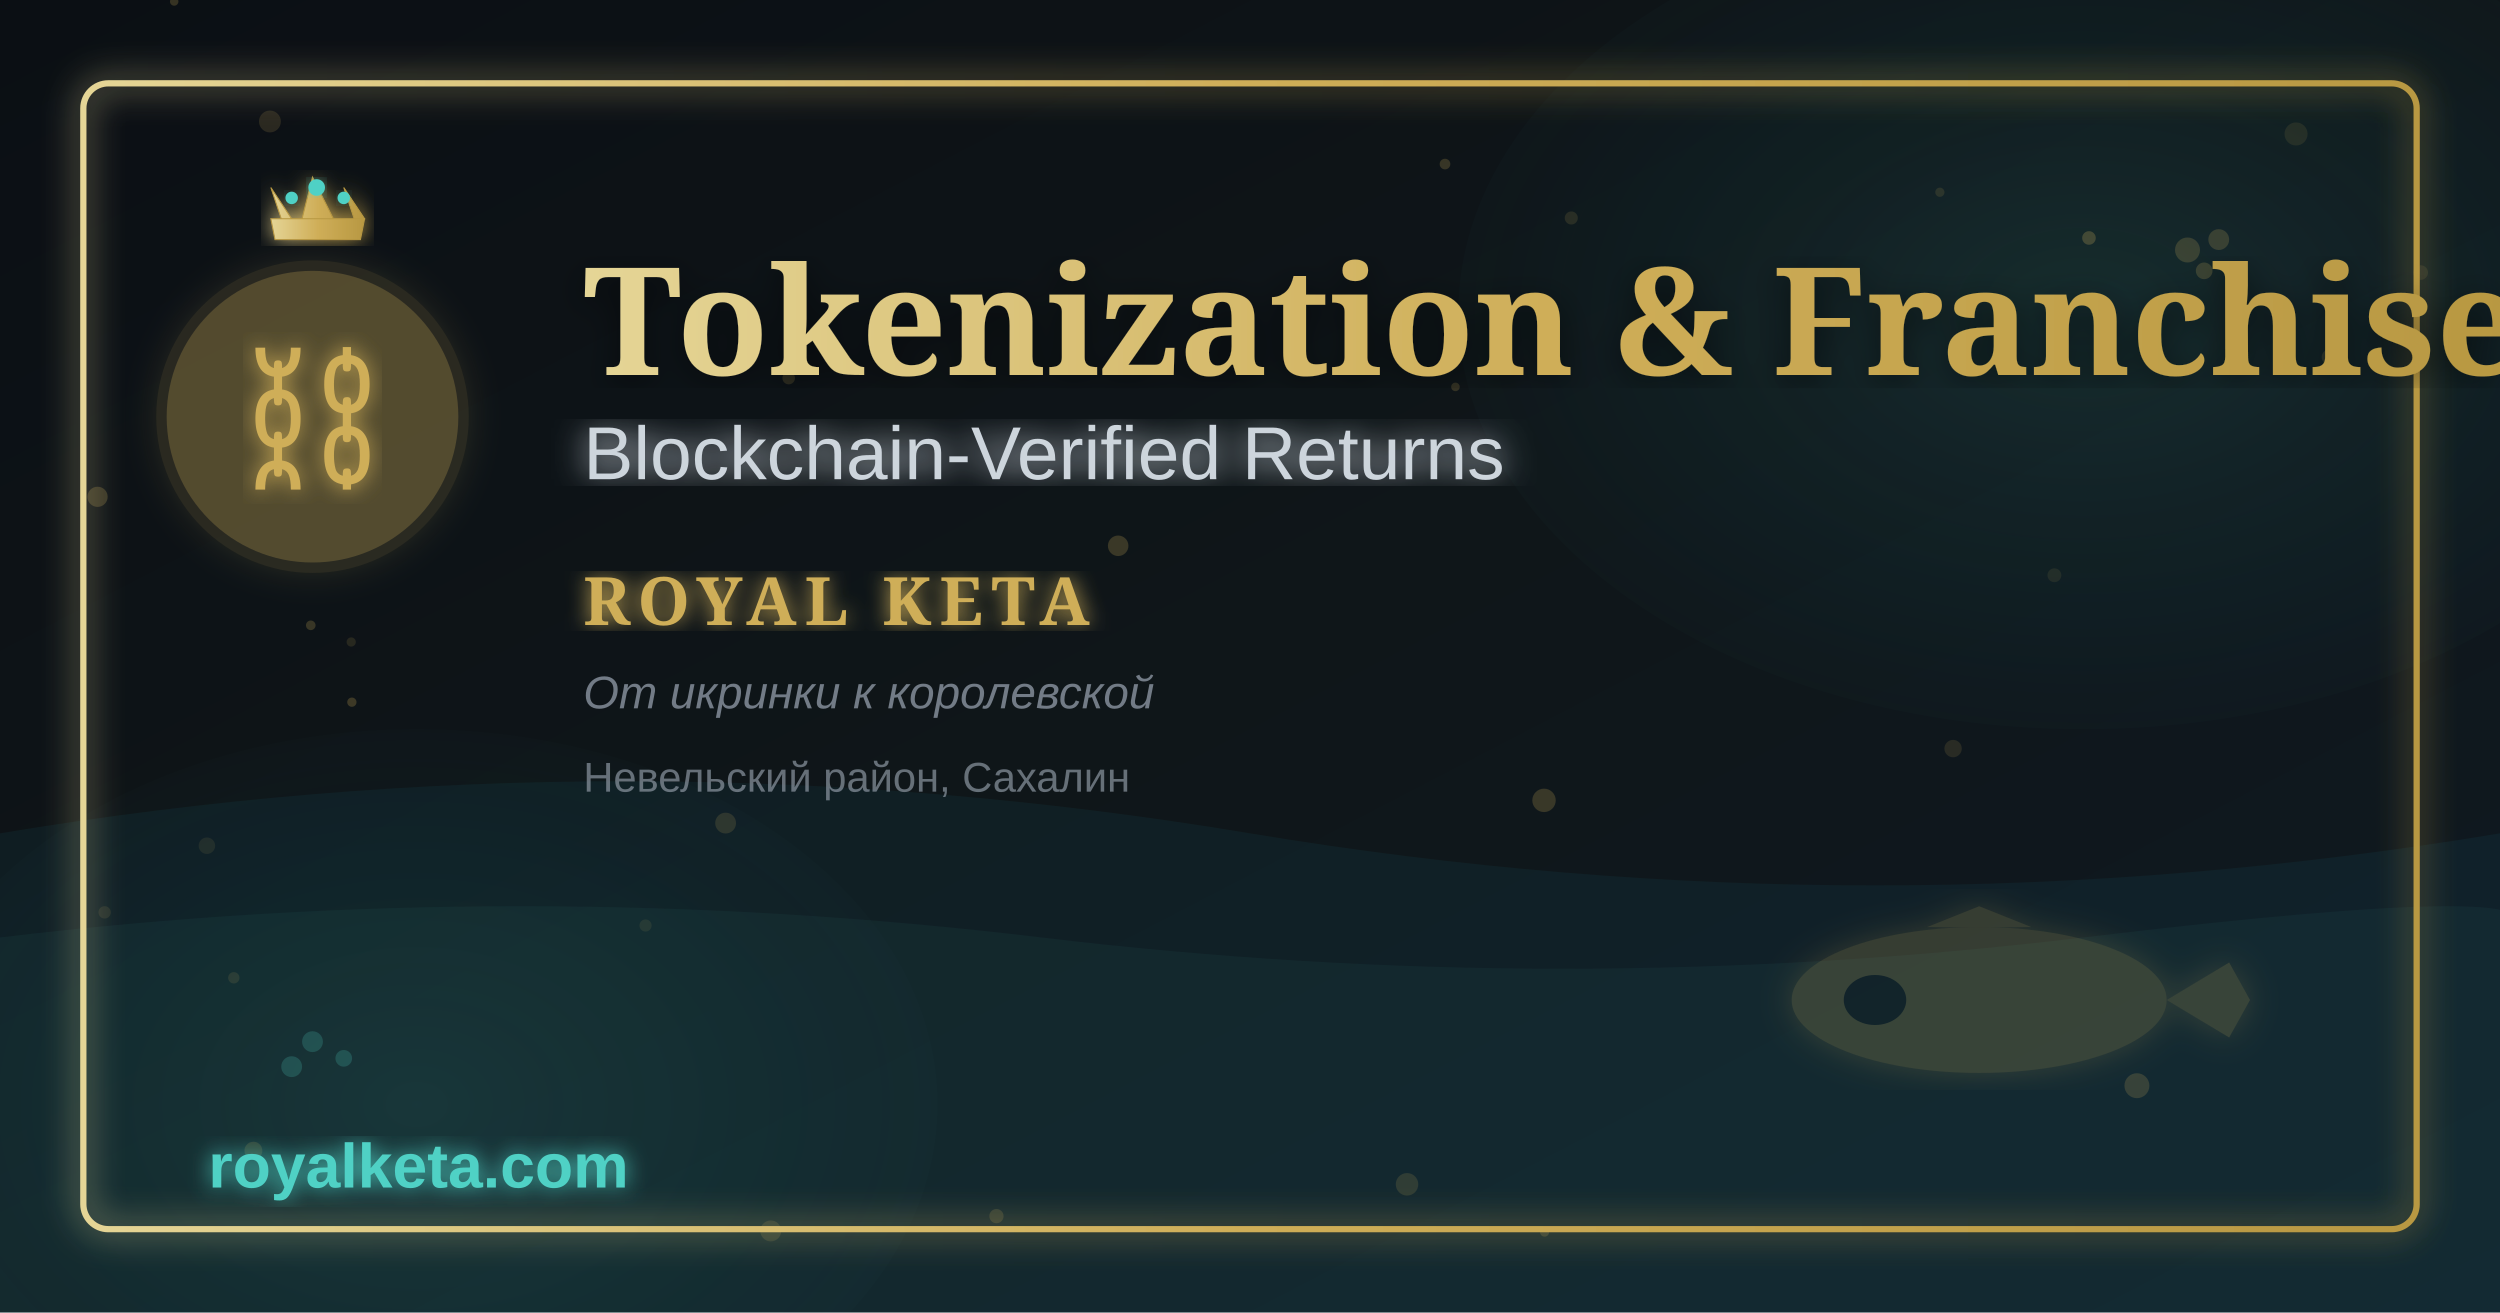
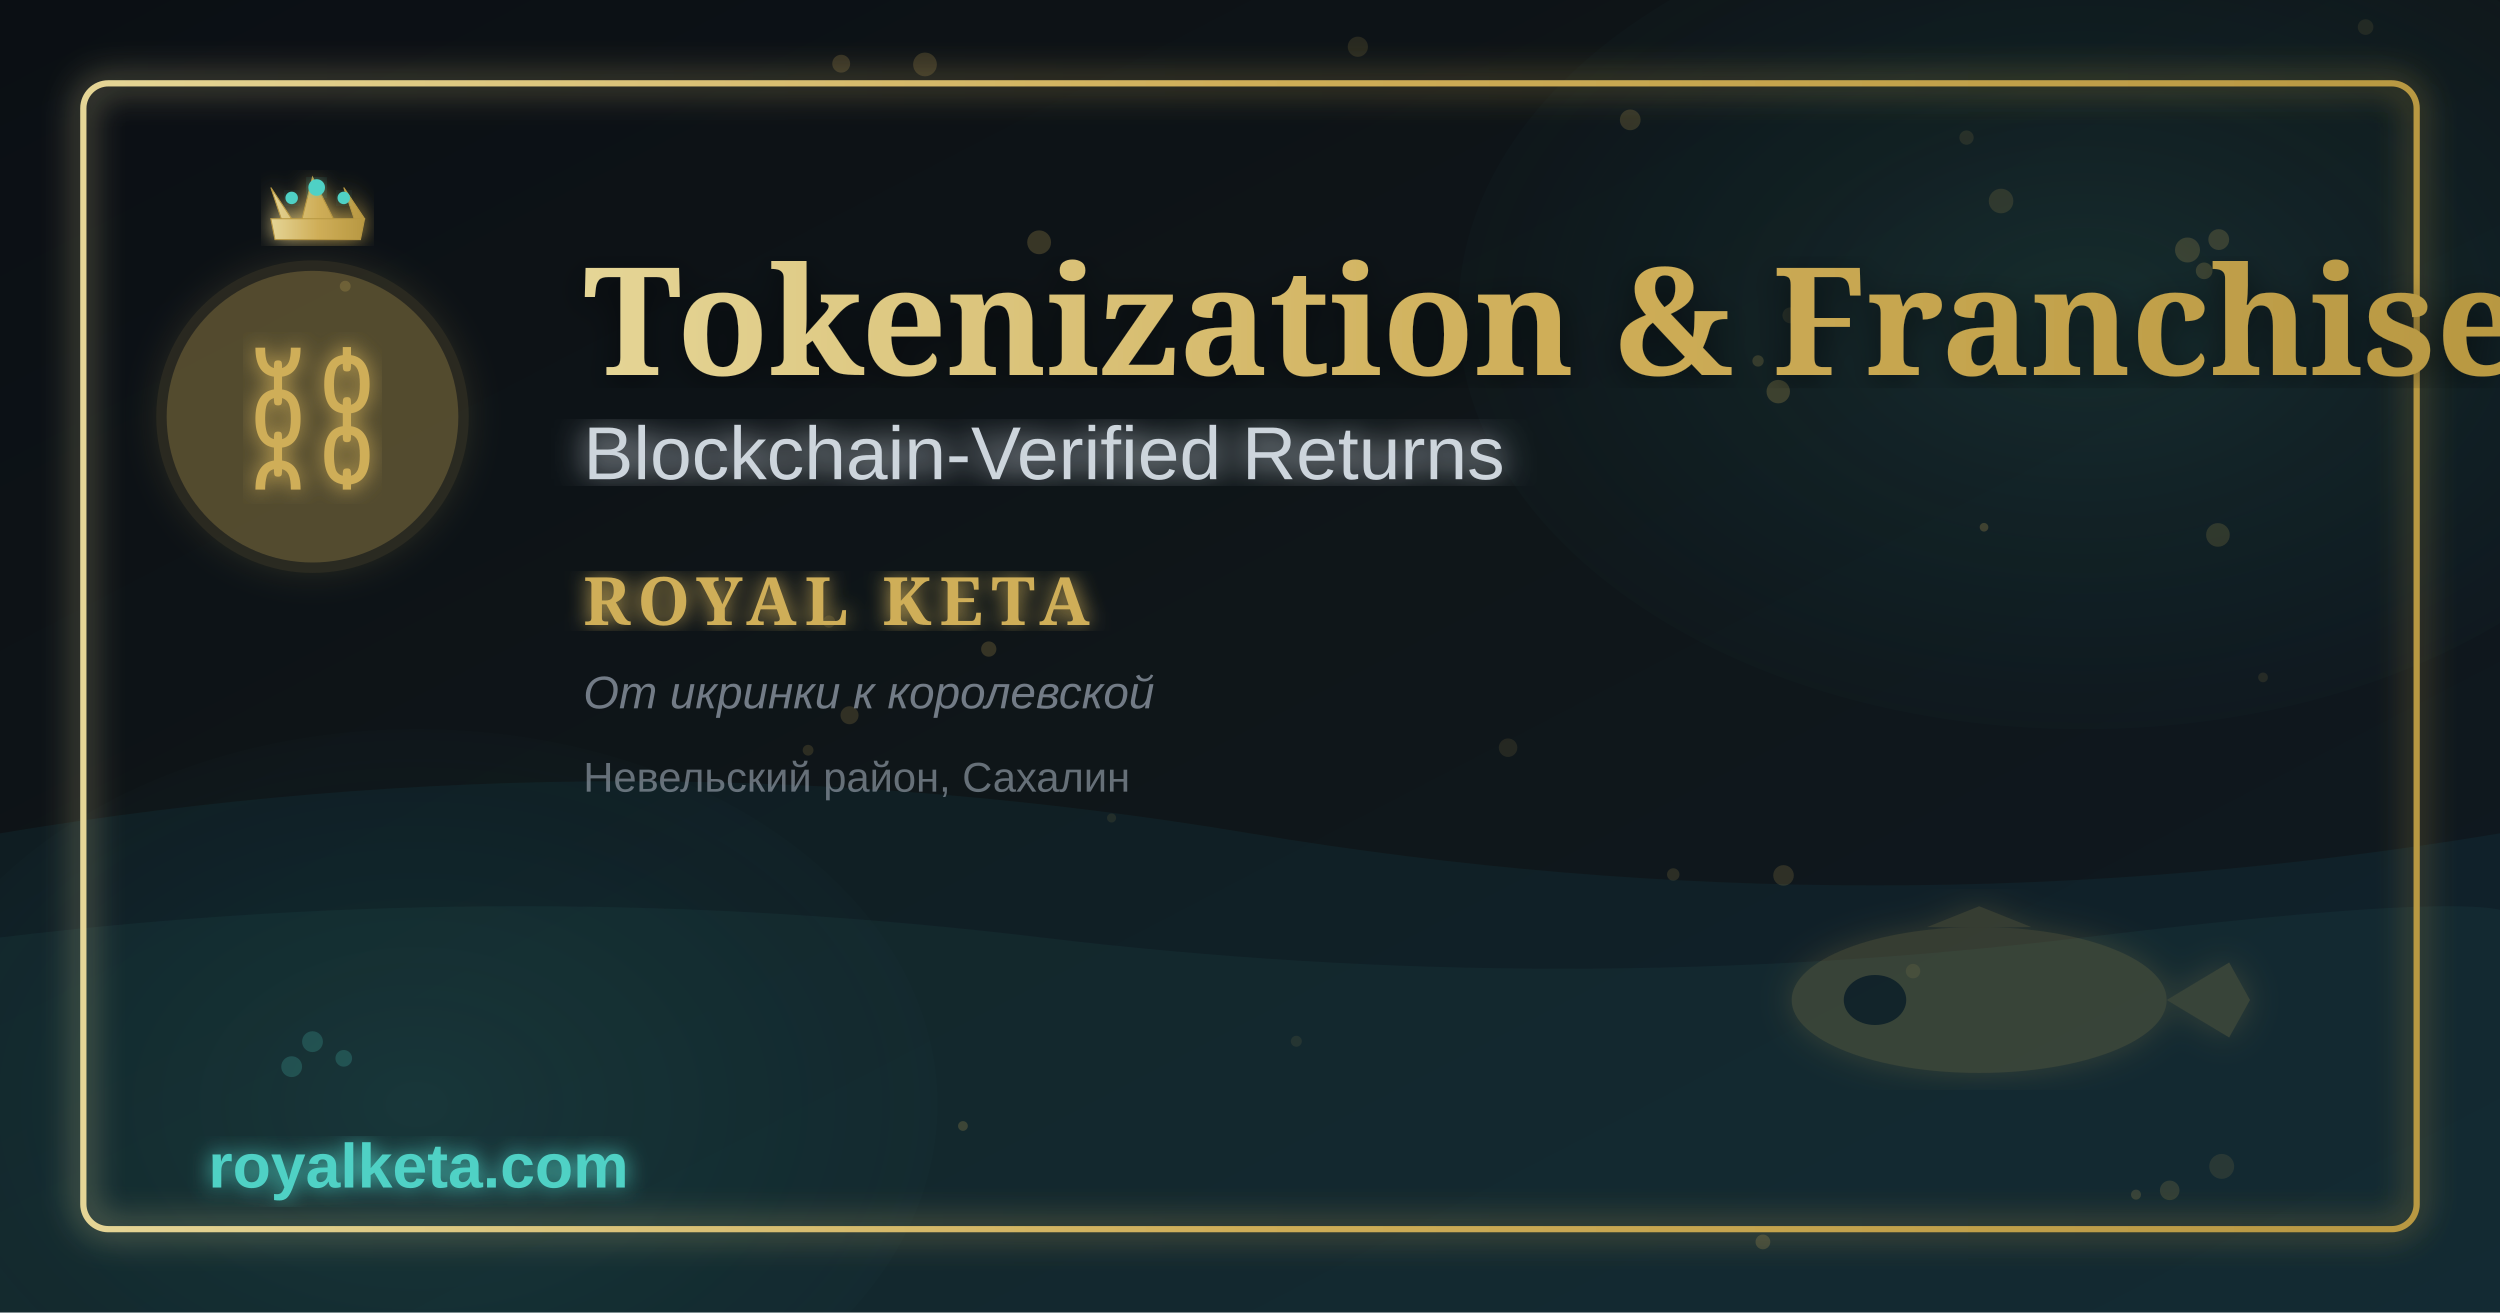
<svg xmlns="http://www.w3.org/2000/svg" width="1200" height="630">
  <defs>
    <linearGradient id="bgGradient" x1="0%" y1="0%" x2="100%" y2="100%">
      <stop offset="0%" style="stop-color:#0B0F14;stop-opacity:1" />
      <stop offset="50%" style="stop-color:#0F1619;stop-opacity:1" />
      <stop offset="100%" style="stop-color:#0F1922;stop-opacity:1" />
    </linearGradient>
    <linearGradient id="goldGradient" x1="0%" y1="0%" x2="100%" y2="0%">
      <stop offset="0%" style="stop-color:#E5D596;stop-opacity:1" />
      <stop offset="50%" style="stop-color:#CFAE58;stop-opacity:1" />
      <stop offset="100%" style="stop-color:#B89842;stop-opacity:1" />
    </linearGradient>
    <radialGradient id="oceanGradient" cx="50%" cy="50%" r="50%">
      <stop offset="0%" style="stop-color:#4FD1C5;stop-opacity:0.3" />
      <stop offset="100%" style="stop-color:#1E90A0;stop-opacity:0.05" />
    </radialGradient>
    <filter id="glow">
      <feGaussianBlur stdDeviation="5" result="coloredBlur" />
      <feMerge>
        <feMergeNode in="coloredBlur" />
        <feMergeNode in="SourceGraphic" />
      </feMerge>
    </filter>
    <filter id="softGlow">
      <feGaussianBlur stdDeviation="8" result="coloredBlur" />
      <feMerge>
        <feMergeNode in="coloredBlur" />
        <feMergeNode in="SourceGraphic" />
      </feMerge>
    </filter>
    <filter id="shadow">
      <feDropShadow dx="0" dy="4" stdDeviation="8" flood-color="#000000" flood-opacity="0.5" />
    </filter>
  </defs>
  <rect width="1200" height="630" fill="url(#bgGradient)" />
  <ellipse cx="1000" cy="150" rx="300" ry="200" fill="url(#oceanGradient)" opacity="0.4" />
  <ellipse cx="200" cy="530" rx="250" ry="180" fill="url(#oceanGradient)" opacity="0.3" />
  <path d="M 0 400 Q 300 350 600 400 T 1200 400 L 1200 630 L 0 630 Z" fill="#1E90A0" opacity="0.08" />
  <path d="M 0 450 Q 250 420 500 450 T 1000 450 T 1200 450 L 1200 630 L 0 630 Z" fill="#4FD1C5" opacity="0.05" />
-   <circle cx="754.219" cy="104.631" r="3.138" fill="#CFAE58" opacity="0.134" />
-   <circle cx="168.578" cy="308.157" r="2.211" fill="#CFAE58" opacity="0.129" />
-   <circle cx="112.23" cy="469.344" r="2.723" fill="#CFAE58" opacity="0.122" />
-   <circle cx="46.822" cy="238.469" r="4.852" fill="#CFAE58" opacity="0.225" />
-   <circle cx="1118.145" cy="171.424" r="3.728" fill="#CFAE58" opacity="0.158" />
-   <circle cx="741.403" cy="591.426" r="2.167" fill="#CFAE58" opacity="0.188" />
-   <circle cx="693.601" cy="78.752" r="2.556" fill="#CFAE58" opacity="0.211" />
-   <circle cx="309.858" cy="444.242" r="2.91" fill="#CFAE58" opacity="0.1" />
-   <circle cx="478.301" cy="583.736" r="3.413" fill="#CFAE58" opacity="0.166" />
-   <circle cx="1161.94" cy="130.828" r="3.5" fill="#CFAE58" opacity="0.11" />
-   <circle cx="378.578" cy="181.481" r="3.014" fill="#CFAE58" opacity="0.172" />
-   <circle cx="121.63" cy="552.325" r="4.301" fill="#CFAE58" opacity="0.156" />
-   <circle cx="986.112" cy="276.118" r="3.318" fill="#CFAE58" opacity="0.101" />
-   <circle cx="168.896" cy="337.05" r="2.222" fill="#CFAE58" opacity="0.244" />
-   <circle cx="698.618" cy="185.715" r="2.052" fill="#CFAE58" opacity="0.194" />
-   <circle cx="129.564" cy="58.31" r="5.248" fill="#CFAE58" opacity="0.159" />
-   <circle cx="369.973" cy="590.843" r="5.025" fill="#CFAE58" opacity="0.148" />
-   <circle cx="50.225" cy="437.935" r="2.972" fill="#CFAE58" opacity="0.112" />
-   <circle cx="99.315" cy="405.947" r="3.952" fill="#CFAE58" opacity="0.101" />
-   <circle cx="931.133" cy="92.276" r="2.213" fill="#CFAE58" opacity="0.13" />
-   <circle cx="675.374" cy="568.475" r="5.403" fill="#CFAE58" opacity="0.156" />
-   <circle cx="83.613" cy="0.719" r="2.029" fill="#CFAE58" opacity="0.215" />
-   <circle cx="149.165" cy="300.151" r="2.305" fill="#CFAE58" opacity="0.224" />
-   <circle cx="1002.706" cy="114.228" r="3.262" fill="#CFAE58" opacity="0.248" />
-   <circle cx="1102.105" cy="64.304" r="5.535" fill="#CFAE58" opacity="0.107" />
-   <circle cx="741.131" cy="384.175" r="5.624" fill="#CFAE58" opacity="0.218" />
-   <circle cx="1025.724" cy="521.137" r="5.986" fill="#CFAE58" opacity="0.193" />
-   <circle cx="536.718" cy="261.981" r="4.924" fill="#CFAE58" opacity="0.228" />
-   <circle cx="937.479" cy="359.321" r="4.173" fill="#CFAE58" opacity="0.136" />
-   <circle cx="348.295" cy="395.084" r="4.996" fill="#CFAE58" opacity="0.16" />
+   <circle cx="1135.484" cy="12.997" r="3.749" fill="#CFAE58" opacity="0.105" />
+   <circle cx="1041.451" cy="571.367" r="4.695" fill="#CFAE58" opacity="0.161" />
+   <circle cx="407.776" cy="343.314" r="4.328" fill="#CFAE58" opacity="0.176" />
+   <circle cx="846.197" cy="596.127" r="3.541" fill="#CFAE58" opacity="0.209" />
+   <circle cx="651.765" cy="22.435" r="4.848" fill="#CFAE58" opacity="0.143" />
+   <circle cx="853.566" cy="187.98" r="5.634" fill="#CFAE58" opacity="0.227" />
+   <circle cx="1064.604" cy="256.764" r="5.681" fill="#CFAE58" opacity="0.166" />
+   <circle cx="803.159" cy="419.749" r="2.989" fill="#CFAE58" opacity="0.149" />
+   <circle cx="462.211" cy="540.47" r="2.341" fill="#CFAE58" opacity="0.222" />
+   <circle cx="723.87" cy="358.891" r="4.434" fill="#CFAE58" opacity="0.119" />
+   <circle cx="782.517" cy="57.535" r="4.975" fill="#CFAE58" opacity="0.198" />
+   <circle cx="498.786" cy="116.305" r="5.724" fill="#CFAE58" opacity="0.224" />
+   <circle cx="533.551" cy="392.629" r="2.18" fill="#CFAE58" opacity="0.103" />
+   <circle cx="397.93" cy="298.372" r="2.945" fill="#CFAE58" opacity="0.15" />
+   <circle cx="474.599" cy="311.549" r="3.668" fill="#CFAE58" opacity="0.204" />
+   <circle cx="1066.42" cy="559.864" r="5.979" fill="#CFAE58" opacity="0.12" />
+   <circle cx="856.09" cy="420.202" r="4.934" fill="#CFAE58" opacity="0.169" />
+   <circle cx="960.506" cy="96.485" r="5.903" fill="#CFAE58" opacity="0.149" />
+   <circle cx="387.88" cy="360.112" r="2.588" fill="#CFAE58" opacity="0.158" />
+   <circle cx="165.711" cy="137.378" r="2.608" fill="#CFAE58" opacity="0.223" />
+   <circle cx="859.397" cy="151.376" r="3.817" fill="#CFAE58" opacity="0.118" />
+   <circle cx="918.26" cy="466.145" r="3.465" fill="#CFAE58" opacity="0.103" />
+   <circle cx="622.238" cy="499.804" r="2.633" fill="#CFAE58" opacity="0.101" />
+   <circle cx="1086.259" cy="325.151" r="2.331" fill="#CFAE58" opacity="0.117" />
+   <circle cx="843.858" cy="173.244" r="2.717" fill="#CFAE58" opacity="0.201" />
+   <circle cx="1025.283" cy="573.422" r="2.394" fill="#CFAE58" opacity="0.188" />
+   <circle cx="952.325" cy="253.08" r="2.072" fill="#CFAE58" opacity="0.237" />
+   <circle cx="943.931" cy="66.045" r="3.428" fill="#CFAE58" opacity="0.121" />
+   <circle cx="443.997" cy="30.928" r="5.702" fill="#CFAE58" opacity="0.197" />
+   <circle cx="403.774" cy="30.569" r="4.294" fill="#CFAE58" opacity="0.198" />
  <rect x="40" y="40" width="1120" height="550" fill="none" stroke="url(#goldGradient)" stroke-width="3" rx="12" filter="url(#softGlow)" />
  <circle cx="150" cy="200" r="75" fill="#CFAE58" opacity="0.15" filter="url(#softGlow)" />
  <circle cx="150" cy="200" r="70" fill="#CFAE58" opacity="0.25" />
  <text x="150" y="235" font-size="90" text-anchor="middle" fill="#CFAE58" filter="url(#glow)">⛓️</text>
  <g transform="translate(100, 70)">
    <path d="M 30 20 L 40 35 L 35 35 Z M 50 15 L 60 35 L 45 35 Z M 65 20 L 75 35 L 70 35 Z M 30 35 L 75 35 L 73 45 L 32 45 Z" fill="url(#goldGradient)" filter="url(#glow)" stroke="#B89842" stroke-width="0.5" />
    <circle cx="40" cy="25" r="3" fill="#4FD1C5" filter="url(#glow)" />
    <circle cx="52" cy="20" r="4" fill="#4FD1C5" filter="url(#glow)" />
    <circle cx="65" cy="25" r="3" fill="#4FD1C5" filter="url(#glow)" />
  </g>
  <text x="280" y="180" font-family="Georgia, serif" font-size="72" font-weight="bold" fill="url(#goldGradient)" filter="url(#shadow)">Tokenization &amp; Franchise</text>
  <text x="280" y="230" font-family="Arial, sans-serif" font-size="36" fill="#D6DEE6" opacity="0.95" filter="url(#softGlow)">Blockchain-Verified Returns</text>
  <text x="280" y="300" font-family="Georgia, serif" font-size="32" font-weight="bold" fill="#CFAE58" letter-spacing="4" filter="url(#glow)">ROYAL KETA</text>
  <text x="280" y="340" font-family="Arial, sans-serif" font-size="22" font-style="italic" fill="#8B95A1" opacity="0.8">От икринки к королевской</text>
  <text x="280" y="380" font-family="Arial, sans-serif" font-size="20" fill="#8B95A1" opacity="0.7">Невельский район, Сахалин</text>
  <text x="100" y="570" font-family="Arial, sans-serif" font-size="30" font-weight="bold" fill="#4FD1C5" filter="url(#glow)">royalketa.com</text>
  <g transform="translate(950, 480)" opacity="0.2" filter="url(#softGlow)">
    <ellipse cx="0" cy="0" rx="90" ry="35" fill="#CFAE58" />
    <path d="M 90 0 L 120 -18 L 130 0 L 120 18 Z" fill="#CFAE58" />
    <path d="M -25 -35 L 0 -45 L 25 -35 Z" fill="#CFAE58" />
    <ellipse cx="-50" cy="0" rx="15" ry="12" fill="#0B0F14" />
  </g>
  <g opacity="0.2">
    <circle cx="1050" cy="120" r="6" fill="#CFAE58" />
    <circle cx="1065" cy="115" r="5" fill="#CFAE58" />
    <circle cx="1058" cy="130" r="4" fill="#CFAE58" />
    <circle cx="150" cy="500" r="5" fill="#4FD1C5" />
    <circle cx="165" cy="508" r="4" fill="#4FD1C5" />
    <circle cx="140" cy="512" r="5" fill="#4FD1C5" />
  </g>
</svg>
